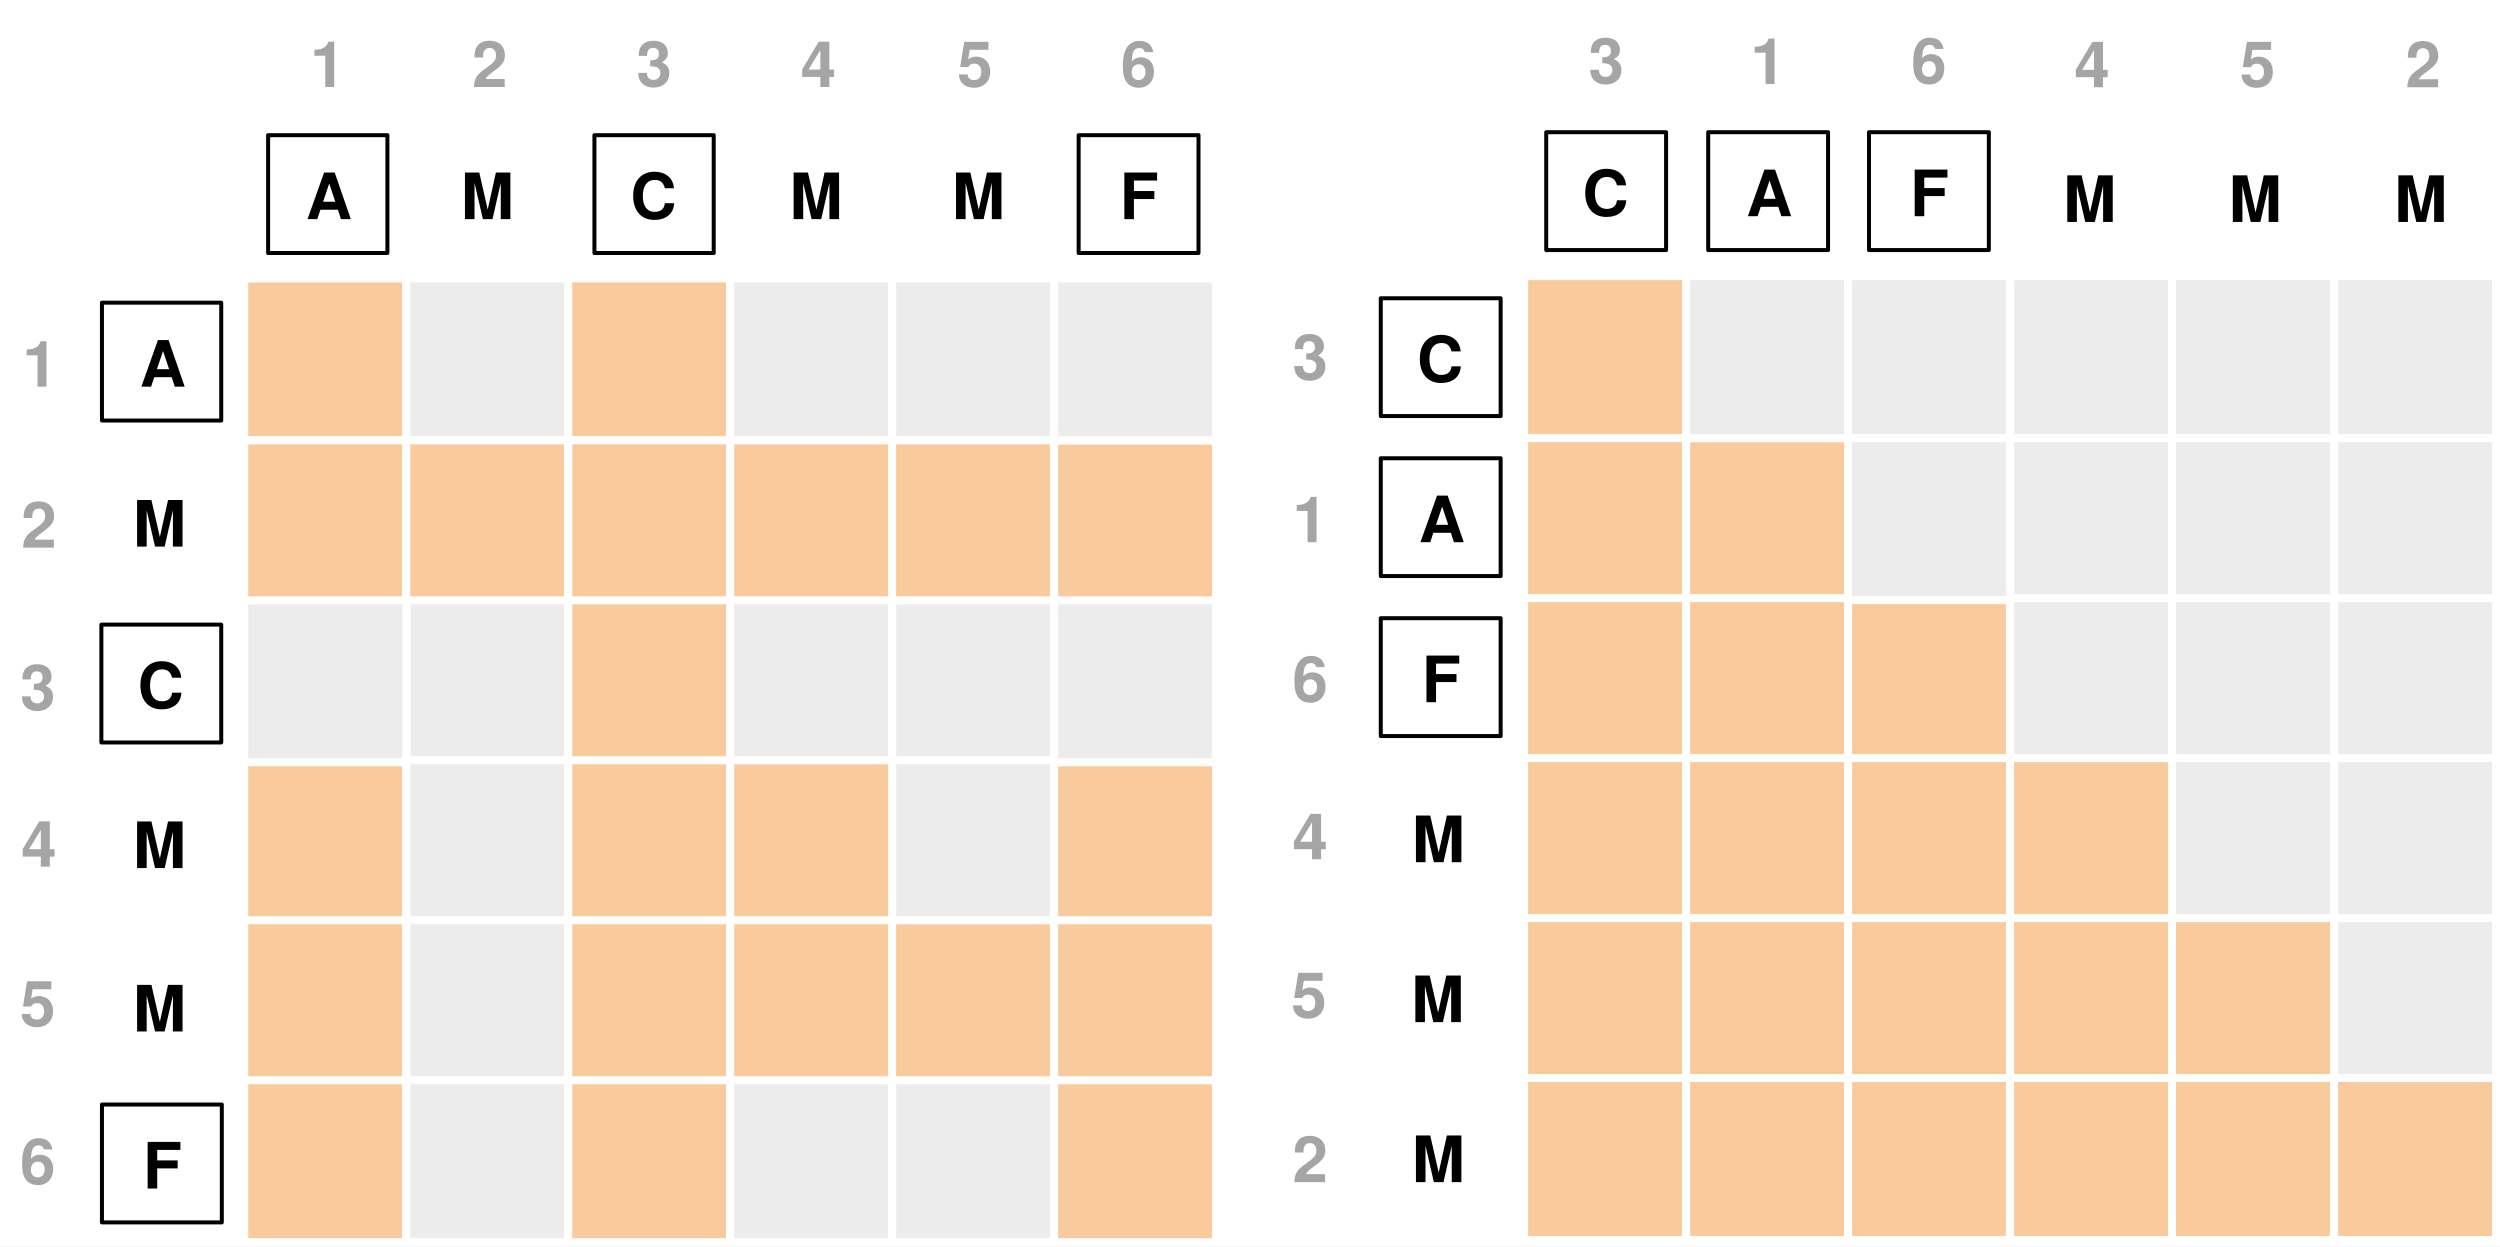
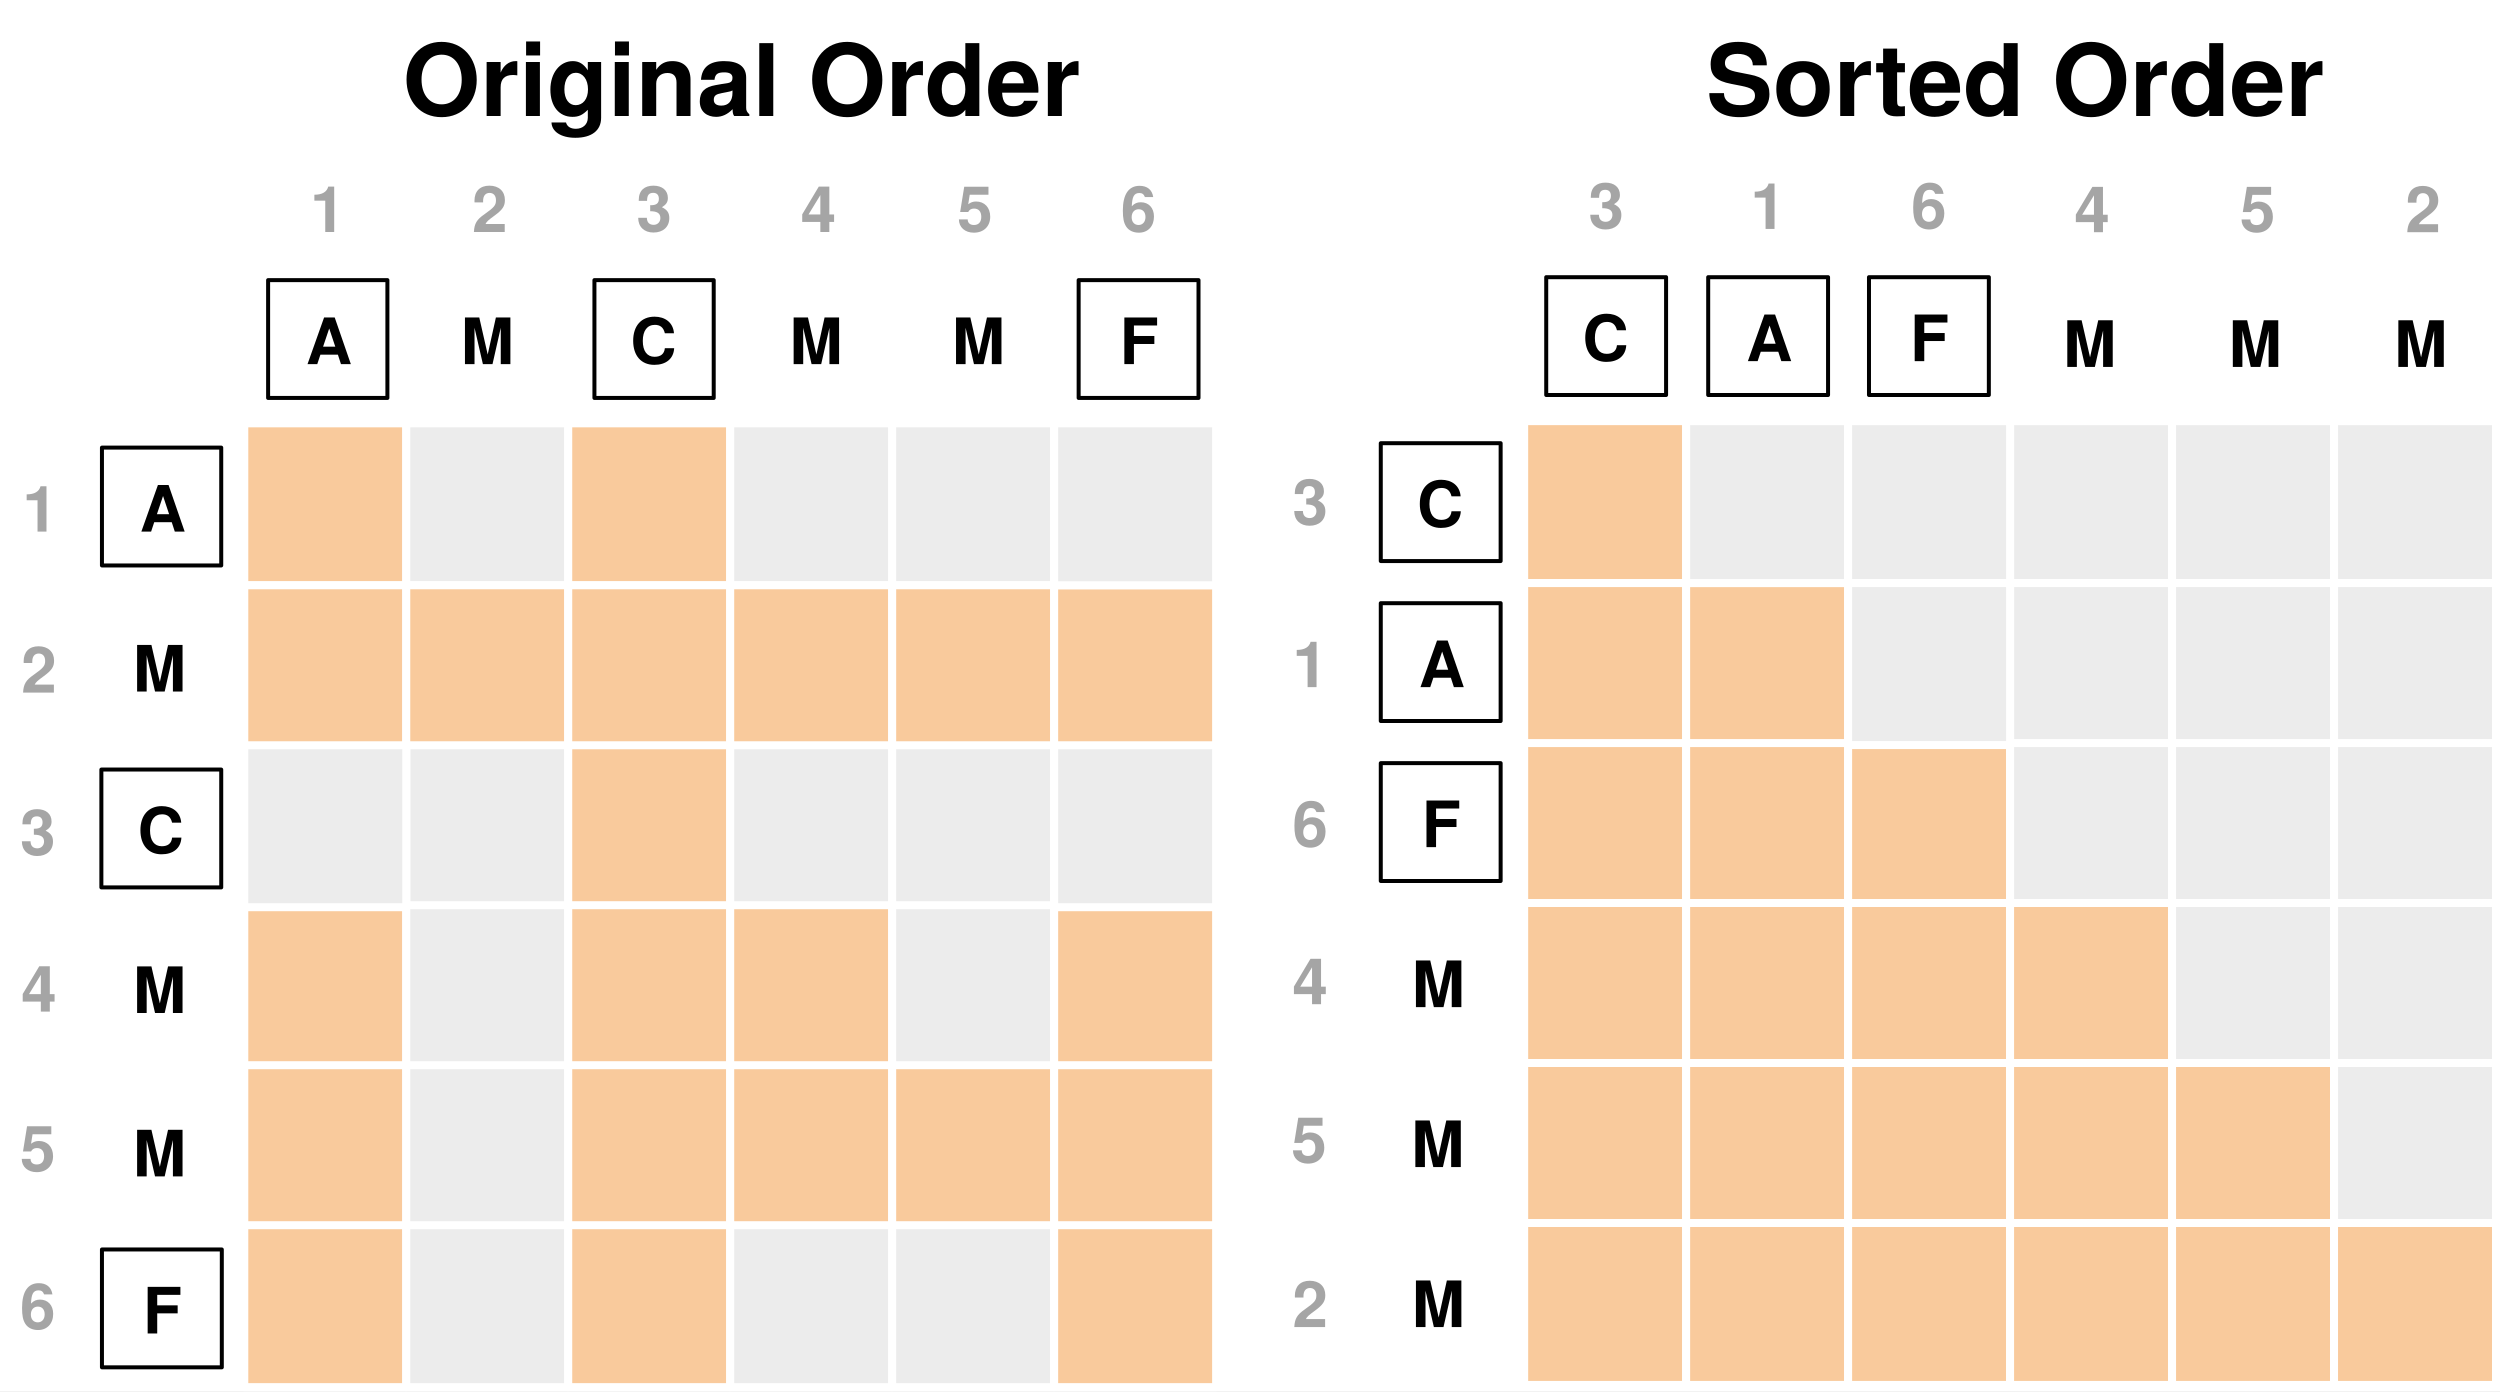
- <svg xmlns="http://www.w3.org/2000/svg" version="1.1" viewBox="2358.359 -401.758 625.103 311.602" width="625.103" height="311.602">
+ <svg xmlns="http://www.w3.org/2000/svg" version="1.1" viewBox="2358.359 -438 625.103 347.845" width="625.103" height="347.845">
  <defs />
  <g id="Canvas_1" fill="none" fill-opacity="1" stroke-dasharray="none" stroke="none" stroke-opacity="1">
-     <rect fill="white" x="2358.359" y="-401.758" width="625.103" height="311.602" />
+     <rect fill="white" x="2358.359" y="-438" width="625.103" height="347.845" />
    <g id="Canvas_1_Layer_1">
      <g id="Graphic_5040">
        <rect x="2739.462" y="-332.707" width="40.5" height="40.5" fill="#f9ca9c" />
        <rect x="2739.462" y="-332.707" width="40.5" height="40.5" stroke="white" stroke-linecap="round" stroke-linejoin="round" stroke-width="2" />
      </g>
      <g id="Graphic_5039">
        <rect x="2860.962" y="-332.707" width="40.5" height="40.5" fill="#ececec" />
        <rect x="2860.962" y="-332.707" width="40.5" height="40.5" stroke="white" stroke-linecap="round" stroke-linejoin="round" stroke-width="2" />
      </g>
      <g id="Graphic_5038">
        <rect x="2901.462" y="-332.707" width="40.5" height="40.5" fill="#ececec" />
        <rect x="2901.462" y="-332.707" width="40.5" height="40.5" stroke="white" stroke-linecap="round" stroke-linejoin="round" stroke-width="2" />
      </g>
      <g id="Graphic_5037">
        <rect x="2941.962" y="-332.707" width="40.5" height="40.5" fill="#ececec" />
        <rect x="2941.962" y="-332.707" width="40.5" height="40.5" stroke="white" stroke-linecap="round" stroke-linejoin="round" stroke-width="2" />
      </g>
      <g id="Graphic_5036">
        <rect x="2739.462" y="-292.207" width="40.5" height="40.5" fill="#f9ca9c" />
        <rect x="2739.462" y="-292.207" width="40.5" height="40.5" stroke="white" stroke-linecap="round" stroke-linejoin="round" stroke-width="2" />
      </g>
      <g id="Graphic_5035">
        <rect x="2779.962" y="-292.207" width="40.5" height="40.5" fill="#f9ca9c" />
        <rect x="2779.962" y="-292.207" width="40.5" height="40.5" stroke="white" stroke-linecap="round" stroke-linejoin="round" stroke-width="2" />
      </g>
      <g id="Graphic_5034">
        <rect x="2860.962" y="-292.207" width="40.5" height="40.5" fill="#ececec" />
        <rect x="2860.962" y="-292.207" width="40.5" height="40.5" stroke="white" stroke-linecap="round" stroke-linejoin="round" stroke-width="2" />
      </g>
      <g id="Graphic_5033">
        <rect x="2901.462" y="-292.207" width="40.5" height="40.5" fill="#ececec" />
        <rect x="2901.462" y="-292.207" width="40.5" height="40.5" stroke="white" stroke-linecap="round" stroke-linejoin="round" stroke-width="2" />
      </g>
      <g id="Graphic_5032">
        <rect x="2941.962" y="-292.207" width="40.5" height="40.5" fill="#ececec" />
        <rect x="2941.962" y="-292.207" width="40.5" height="40.5" stroke="white" stroke-linecap="round" stroke-linejoin="round" stroke-width="2" />
      </g>
      <g id="Graphic_5031">
        <rect x="2739.462" y="-252.207" width="40.5" height="40.5" fill="#f9ca9c" />
        <rect x="2739.462" y="-252.207" width="40.5" height="40.5" stroke="white" stroke-linecap="round" stroke-linejoin="round" stroke-width="2" />
      </g>
      <g id="Graphic_5030">
        <rect x="2779.962" y="-252.207" width="40.5" height="40.5" fill="#f9ca9c" />
        <rect x="2779.962" y="-252.207" width="40.5" height="40.5" stroke="white" stroke-linecap="round" stroke-linejoin="round" stroke-width="2" />
      </g>
      <g id="Graphic_5029">
        <rect x="2820.462" y="-252.207" width="40.5" height="40.5" fill="#f9ca9c" />
        <rect x="2820.462" y="-252.207" width="40.5" height="40.5" stroke="white" stroke-linecap="round" stroke-linejoin="round" stroke-width="2" />
      </g>
      <g id="Graphic_5028">
        <rect x="2860.962" y="-252.207" width="40.5" height="40.5" fill="#ececec" />
        <rect x="2860.962" y="-252.207" width="40.5" height="40.5" stroke="white" stroke-linecap="round" stroke-linejoin="round" stroke-width="2" />
      </g>
      <g id="Graphic_5027">
        <rect x="2901.462" y="-252.207" width="40.5" height="40.5" fill="#ececec" />
        <rect x="2901.462" y="-252.207" width="40.5" height="40.5" stroke="white" stroke-linecap="round" stroke-linejoin="round" stroke-width="2" />
      </g>
      <g id="Graphic_5026">
        <rect x="2941.962" y="-252.207" width="40.5" height="40.5" fill="#ececec" />
        <rect x="2941.962" y="-252.207" width="40.5" height="40.5" stroke="white" stroke-linecap="round" stroke-linejoin="round" stroke-width="2" />
      </g>
      <g id="Graphic_5025">
        <rect x="2739.462" y="-212.207" width="40.5" height="40.5" fill="#f9ca9c" />
        <rect x="2739.462" y="-212.207" width="40.5" height="40.5" stroke="white" stroke-linecap="round" stroke-linejoin="round" stroke-width="2" />
      </g>
      <g id="Graphic_5024">
        <rect x="2779.962" y="-212.207" width="40.5" height="40.5" fill="#f9ca9c" />
        <rect x="2779.962" y="-212.207" width="40.5" height="40.5" stroke="white" stroke-linecap="round" stroke-linejoin="round" stroke-width="2" />
      </g>
      <g id="Graphic_5023">
        <rect x="2820.462" y="-212.207" width="40.5" height="40.5" fill="#f9ca9c" />
        <rect x="2820.462" y="-212.207" width="40.5" height="40.5" stroke="white" stroke-linecap="round" stroke-linejoin="round" stroke-width="2" />
      </g>
      <g id="Graphic_5022">
        <rect x="2860.962" y="-212.207" width="40.5" height="40.5" fill="#f9ca9c" />
        <rect x="2860.962" y="-212.207" width="40.5" height="40.5" stroke="white" stroke-linecap="round" stroke-linejoin="round" stroke-width="2" />
      </g>
      <g id="Graphic_5021">
        <rect x="2901.462" y="-212.207" width="40.5" height="40.5" fill="#ececec" />
        <rect x="2901.462" y="-212.207" width="40.5" height="40.5" stroke="white" stroke-linecap="round" stroke-linejoin="round" stroke-width="2" />
      </g>
      <g id="Graphic_5020">
        <rect x="2941.962" y="-212.207" width="40.5" height="40.5" fill="#ececec" />
        <rect x="2941.962" y="-212.207" width="40.5" height="40.5" stroke="white" stroke-linecap="round" stroke-linejoin="round" stroke-width="2" />
      </g>
      <g id="Graphic_5019">
        <rect x="2739.462" y="-172.207" width="40.5" height="40.5" fill="#f9ca9c" />
        <rect x="2739.462" y="-172.207" width="40.5" height="40.5" stroke="white" stroke-linecap="round" stroke-linejoin="round" stroke-width="2" />
      </g>
      <g id="Graphic_5018">
        <rect x="2779.962" y="-172.207" width="40.5" height="40.5" fill="#f9ca9c" />
        <rect x="2779.962" y="-172.207" width="40.5" height="40.5" stroke="white" stroke-linecap="round" stroke-linejoin="round" stroke-width="2" />
      </g>
      <g id="Graphic_5017">
        <rect x="2820.462" y="-172.207" width="40.5" height="40.5" fill="#f9ca9c" />
        <rect x="2820.462" y="-172.207" width="40.5" height="40.5" stroke="white" stroke-linecap="round" stroke-linejoin="round" stroke-width="2" />
      </g>
      <g id="Graphic_5016">
        <rect x="2860.962" y="-172.207" width="40.5" height="40.5" fill="#f9ca9c" />
        <rect x="2860.962" y="-172.207" width="40.5" height="40.5" stroke="white" stroke-linecap="round" stroke-linejoin="round" stroke-width="2" />
      </g>
      <g id="Graphic_5015">
        <rect x="2901.462" y="-172.207" width="40.5" height="40.5" fill="#f9ca9c" />
        <rect x="2901.462" y="-172.207" width="40.5" height="40.5" stroke="white" stroke-linecap="round" stroke-linejoin="round" stroke-width="2" />
      </g>
      <g id="Graphic_5014">
        <rect x="2941.962" y="-172.207" width="40.5" height="40.5" fill="#ececec" />
        <rect x="2941.962" y="-172.207" width="40.5" height="40.5" stroke="white" stroke-linecap="round" stroke-linejoin="round" stroke-width="2" />
      </g>
      <g id="Graphic_5013">
        <rect x="2739.462" y="-132.207" width="40.5" height="40.5" fill="#f9ca9c" />
        <rect x="2739.462" y="-132.207" width="40.5" height="40.5" stroke="white" stroke-linecap="round" stroke-linejoin="round" stroke-width="2" />
      </g>
      <g id="Graphic_5012">
        <rect x="2779.962" y="-132.207" width="40.5" height="40.5" fill="#f9ca9c" />
        <rect x="2779.962" y="-132.207" width="40.5" height="40.5" stroke="white" stroke-linecap="round" stroke-linejoin="round" stroke-width="2" />
      </g>
      <g id="Graphic_5011">
        <rect x="2820.462" y="-132.207" width="40.5" height="40.5" fill="#f9ca9c" />
        <rect x="2820.462" y="-132.207" width="40.5" height="40.5" stroke="white" stroke-linecap="round" stroke-linejoin="round" stroke-width="2" />
      </g>
      <g id="Graphic_5010">
        <rect x="2860.962" y="-132.207" width="40.5" height="40.5" fill="#f9ca9c" />
        <rect x="2860.962" y="-132.207" width="40.5" height="40.5" stroke="white" stroke-linecap="round" stroke-linejoin="round" stroke-width="2" />
      </g>
      <g id="Graphic_5009">
        <rect x="2901.462" y="-132.207" width="40.5" height="40.5" fill="#f9ca9c" />
        <rect x="2901.462" y="-132.207" width="40.5" height="40.5" stroke="white" stroke-linecap="round" stroke-linejoin="round" stroke-width="2" />
      </g>
      <g id="Graphic_5008">
        <rect x="2941.962" y="-132.207" width="40.5" height="40.5" fill="#f9ca9c" />
        <rect x="2941.962" y="-132.207" width="40.5" height="40.5" stroke="white" stroke-linecap="round" stroke-linejoin="round" stroke-width="2" />
      </g>
      <g id="Graphic_5006">
        <rect x="2419.439" y="-332.155" width="40.5" height="40.5" fill="#f9ca9c" />
        <rect x="2419.439" y="-332.155" width="40.5" height="40.5" stroke="white" stroke-linecap="round" stroke-linejoin="round" stroke-width="2" />
      </g>
      <g id="Graphic_5005">
        <rect x="2459.939" y="-332.155" width="40.5" height="40.5" fill="#ececec" />
        <rect x="2459.939" y="-332.155" width="40.5" height="40.5" stroke="white" stroke-linecap="round" stroke-linejoin="round" stroke-width="2" />
      </g>
      <g id="Graphic_5004">
        <rect x="2500.439" y="-332.155" width="40.5" height="40.5" fill="#f9ca9c" />
        <rect x="2500.439" y="-332.155" width="40.5" height="40.5" stroke="white" stroke-linecap="round" stroke-linejoin="round" stroke-width="2" />
      </g>
      <g id="Graphic_5003">
        <rect x="2540.939" y="-332.155" width="40.5" height="40.5" fill="#ececec" />
        <rect x="2540.939" y="-332.155" width="40.5" height="40.5" stroke="white" stroke-linecap="round" stroke-linejoin="round" stroke-width="2" />
      </g>
      <g id="Graphic_5002">
        <rect x="2581.439" y="-332.155" width="40.5" height="40.5" fill="#ececec" />
        <rect x="2581.439" y="-332.155" width="40.5" height="40.5" stroke="white" stroke-linecap="round" stroke-linejoin="round" stroke-width="2" />
      </g>
      <g id="Graphic_5001">
        <rect x="2419.439" y="-291.655" width="40.5" height="40.5" fill="#f9ca9c" />
        <rect x="2419.439" y="-291.655" width="40.5" height="40.5" stroke="white" stroke-linecap="round" stroke-linejoin="round" stroke-width="2" />
      </g>
      <g id="Graphic_5000">
        <rect x="2459.939" y="-291.655" width="40.5" height="40.5" fill="#f9ca9c" />
        <rect x="2459.939" y="-291.655" width="40.5" height="40.5" stroke="white" stroke-linecap="round" stroke-linejoin="round" stroke-width="2" />
      </g>
      <g id="Graphic_4999">
        <rect x="2500.439" y="-291.655" width="40.5" height="40.5" fill="#f9ca9c" />
        <rect x="2500.439" y="-291.655" width="40.5" height="40.5" stroke="white" stroke-linecap="round" stroke-linejoin="round" stroke-width="2" />
      </g>
      <g id="Graphic_4998">
        <rect x="2540.939" y="-291.655" width="40.5" height="40.5" fill="#f9ca9c" />
        <rect x="2540.939" y="-291.655" width="40.5" height="40.5" stroke="white" stroke-linecap="round" stroke-linejoin="round" stroke-width="2" />
      </g>
      <g id="Graphic_4997">
        <rect x="2581.439" y="-291.655" width="40.5" height="40.5" fill="#f9ca9c" />
        <rect x="2581.439" y="-291.655" width="40.5" height="40.5" stroke="white" stroke-linecap="round" stroke-linejoin="round" stroke-width="2" />
      </g>
      <g id="Graphic_4996">
        <rect x="2621.939" y="-291.655" width="40.5" height="40.5" fill="#f9ca9c" />
        <rect x="2621.939" y="-291.655" width="40.5" height="40.5" stroke="white" stroke-linecap="round" stroke-linejoin="round" stroke-width="2" />
      </g>
      <g id="Graphic_4995">
        <rect x="2459.939" y="-251.655" width="40.5" height="40.5" fill="#ececec" />
        <rect x="2459.939" y="-251.655" width="40.5" height="40.5" stroke="white" stroke-linecap="round" stroke-linejoin="round" stroke-width="2" />
      </g>
      <g id="Graphic_4994">
        <rect x="2500.439" y="-251.655" width="40.5" height="40.5" fill="#f9ca9c" />
        <rect x="2500.439" y="-251.655" width="40.5" height="40.5" stroke="white" stroke-linecap="round" stroke-linejoin="round" stroke-width="2" />
      </g>
      <g id="Graphic_4993">
        <rect x="2540.939" y="-251.655" width="40.5" height="40.5" fill="#ececec" />
        <rect x="2540.939" y="-251.655" width="40.5" height="40.5" stroke="white" stroke-linecap="round" stroke-linejoin="round" stroke-width="2" />
      </g>
      <g id="Graphic_4992">
        <rect x="2581.439" y="-251.655" width="40.5" height="40.5" fill="#ececec" />
        <rect x="2581.439" y="-251.655" width="40.5" height="40.5" stroke="white" stroke-linecap="round" stroke-linejoin="round" stroke-width="2" />
      </g>
      <g id="Graphic_4991">
        <rect x="2419.439" y="-211.655" width="40.5" height="40.5" fill="#f9ca9c" />
        <rect x="2419.439" y="-211.655" width="40.5" height="40.5" stroke="white" stroke-linecap="round" stroke-linejoin="round" stroke-width="2" />
      </g>
      <g id="Graphic_4990">
        <rect x="2459.939" y="-211.655" width="40.5" height="40.5" fill="#ececec" />
        <rect x="2459.939" y="-211.655" width="40.5" height="40.5" stroke="white" stroke-linecap="round" stroke-linejoin="round" stroke-width="2" />
      </g>
      <g id="Graphic_4989">
        <rect x="2500.439" y="-211.655" width="40.5" height="40.5" fill="#f9ca9c" />
        <rect x="2500.439" y="-211.655" width="40.5" height="40.5" stroke="white" stroke-linecap="round" stroke-linejoin="round" stroke-width="2" />
      </g>
      <g id="Graphic_4988">
        <rect x="2540.939" y="-211.655" width="40.5" height="40.5" fill="#f9ca9c" />
        <rect x="2540.939" y="-211.655" width="40.5" height="40.5" stroke="white" stroke-linecap="round" stroke-linejoin="round" stroke-width="2" />
      </g>
      <g id="Graphic_4987">
        <rect x="2581.439" y="-211.655" width="40.5" height="40.5" fill="#ececec" />
        <rect x="2581.439" y="-211.655" width="40.5" height="40.5" stroke="white" stroke-linecap="round" stroke-linejoin="round" stroke-width="2" />
      </g>
      <g id="Graphic_4986">
        <rect x="2621.939" y="-211.655" width="40.5" height="40.5" fill="#f9ca9c" />
        <rect x="2621.939" y="-211.655" width="40.5" height="40.5" stroke="white" stroke-linecap="round" stroke-linejoin="round" stroke-width="2" />
      </g>
      <g id="Graphic_4985">
        <rect x="2419.439" y="-171.655" width="40.5" height="40.5" fill="#f9ca9c" />
        <rect x="2419.439" y="-171.655" width="40.5" height="40.5" stroke="white" stroke-linecap="round" stroke-linejoin="round" stroke-width="2" />
      </g>
      <g id="Graphic_4984">
        <rect x="2459.939" y="-171.655" width="40.5" height="40.5" fill="#ececec" />
        <rect x="2459.939" y="-171.655" width="40.5" height="40.5" stroke="white" stroke-linecap="round" stroke-linejoin="round" stroke-width="2" />
      </g>
      <g id="Graphic_4983">
        <rect x="2500.439" y="-171.655" width="40.5" height="40.5" fill="#f9ca9c" />
        <rect x="2500.439" y="-171.655" width="40.5" height="40.5" stroke="white" stroke-linecap="round" stroke-linejoin="round" stroke-width="2" />
      </g>
      <g id="Graphic_4982">
        <rect x="2540.939" y="-171.655" width="40.5" height="40.5" fill="#f9ca9c" />
        <rect x="2540.939" y="-171.655" width="40.5" height="40.5" stroke="white" stroke-linecap="round" stroke-linejoin="round" stroke-width="2" />
      </g>
      <g id="Graphic_4981">
        <rect x="2581.439" y="-171.655" width="40.5" height="40.5" fill="#f9ca9c" />
        <rect x="2581.439" y="-171.655" width="40.5" height="40.5" stroke="white" stroke-linecap="round" stroke-linejoin="round" stroke-width="2" />
      </g>
      <g id="Graphic_4980">
        <rect x="2621.939" y="-171.655" width="40.5" height="40.5" fill="#f9ca9c" />
        <rect x="2621.939" y="-171.655" width="40.5" height="40.5" stroke="white" stroke-linecap="round" stroke-linejoin="round" stroke-width="2" />
      </g>
      <g id="Graphic_4979">
        <rect x="2419.439" y="-131.655" width="40.5" height="40.5" fill="#f9ca9c" />
        <rect x="2419.439" y="-131.655" width="40.5" height="40.5" stroke="white" stroke-linecap="round" stroke-linejoin="round" stroke-width="2" />
      </g>
      <g id="Graphic_4978">
        <rect x="2459.939" y="-131.655" width="40.5" height="40.5" fill="#ececec" />
        <rect x="2459.939" y="-131.655" width="40.5" height="40.5" stroke="white" stroke-linecap="round" stroke-linejoin="round" stroke-width="2" />
      </g>
      <g id="Graphic_4977">
        <rect x="2500.439" y="-131.655" width="40.5" height="40.5" fill="#f9ca9c" />
        <rect x="2500.439" y="-131.655" width="40.5" height="40.5" stroke="white" stroke-linecap="round" stroke-linejoin="round" stroke-width="2" />
      </g>
      <g id="Graphic_4976">
        <rect x="2540.939" y="-131.655" width="40.5" height="40.5" fill="#ececec" />
        <rect x="2540.939" y="-131.655" width="40.5" height="40.5" stroke="white" stroke-linecap="round" stroke-linejoin="round" stroke-width="2" />
      </g>
      <g id="Graphic_4975">
        <rect x="2581.439" y="-131.655" width="40.5" height="40.5" fill="#ececec" />
        <rect x="2581.439" y="-131.655" width="40.5" height="40.5" stroke="white" stroke-linecap="round" stroke-linejoin="round" stroke-width="2" />
      </g>
      <g id="Graphic_4974">
        <rect x="2621.939" y="-131.655" width="40.5" height="40.5" fill="#f9ca9c" />
        <rect x="2621.939" y="-131.655" width="40.5" height="40.5" stroke="white" stroke-linecap="round" stroke-linejoin="round" stroke-width="2" />
      </g>
      <g id="Graphic_4973">
        <rect x="2621.939" y="-332.155" width="40.5" height="40.5" fill="#ececec" />
        <rect x="2621.939" y="-332.155" width="40.5" height="40.5" stroke="white" stroke-linecap="round" stroke-linejoin="round" stroke-width="2" />
      </g>
      <g id="Graphic_4972">
        <rect x="2419.439" y="-251.655" width="40.5" height="40.5" fill="#ececec" />
        <rect x="2419.439" y="-251.655" width="40.5" height="40.5" stroke="white" stroke-linecap="round" stroke-linejoin="round" stroke-width="2" />
      </g>
      <g id="Graphic_4971">
        <rect x="2621.939" y="-251.655" width="40.5" height="40.5" fill="#ececec" />
        <rect x="2621.939" y="-251.655" width="40.5" height="40.5" stroke="white" stroke-linecap="round" stroke-linejoin="round" stroke-width="2" />
      </g>
      <g id="Graphic_4970">
        <rect x="2425.398" y="-367.959" width="29.826" height="29.464" stroke="black" stroke-linecap="round" stroke-linejoin="round" stroke-width="1" />
        <text transform="translate(2430.398 -362.959)" fill="black">
          <tspan font-family="Helvetica Neue" font-weight="bold" font-size="16" fill="black" x="4.433" y="16">A</tspan>
        </text>
      </g>
      <g id="Graphic_4969">
        <rect x="2468.555" y="-367.959" width="24.512" height="29.464" fill="white" />
        <text transform="translate(2473.555 -362.959)" fill="black">
          <tspan font-family="Helvetica Neue" font-weight="bold" font-size="16" fill="black" x="0" y="16">M</tspan>
        </text>
      </g>
      <g id="Graphic_4968">
        <rect x="2506.99" y="-367.959" width="29.826" height="29.464" stroke="black" stroke-linecap="round" stroke-linejoin="round" stroke-width="1" />
        <text transform="translate(2511.99 -362.959)" fill="black">
          <tspan font-family="Helvetica Neue" font-weight="bold" font-size="16" fill="black" x="3.985" y="16">C</tspan>
        </text>
      </g>
      <g id="Graphic_4967">
        <rect x="2550.739" y="-367.959" width="24.512" height="29.464" fill="white" />
        <text transform="translate(2555.739 -362.959)" fill="black">
          <tspan font-family="Helvetica Neue" font-weight="bold" font-size="16" fill="black" x="0" y="16">M</tspan>
        </text>
      </g>
      <g id="Graphic_4966">
        <rect x="2591.343" y="-367.959" width="24.512" height="29.464" fill="white" />
        <text transform="translate(2596.343 -362.959)" fill="black">
          <tspan font-family="Helvetica Neue" font-weight="bold" font-size="16" fill="black" x="0" y="16">M</tspan>
        </text>
      </g>
      <g id="Graphic_4965">
        <rect x="2628.065" y="-367.959" width="29.97" height="29.464" stroke="black" stroke-linecap="round" stroke-linejoin="round" stroke-width="1" />
        <text transform="translate(2633.065 -362.959)" fill="black">
          <tspan font-family="Helvetica Neue" font-weight="bold" font-size="16" fill="black" x="5.241" y="16">F</tspan>
        </text>
      </g>
      <g id="Graphic_4964">
        <text transform="translate(2435.872 -395.9984)" fill="#a5a5a5">
          <tspan font-family="Helvetica Neue" font-weight="bold" font-size="16" fill="#a5a5a5" x="31974423e-20" y="16">1</tspan>
        </text>
      </g>
      <g id="Graphic_4963">
        <text transform="translate(2476.372 -395.9984)" fill="#a5a5a5">
          <tspan font-family="Helvetica Neue" font-weight="bold" font-size="16" fill="#a5a5a5" x="31974423e-20" y="16">2</tspan>
        </text>
      </g>
      <g id="Graphic_4962">
        <text transform="translate(2517.464 -395.9984)" fill="#a5a5a5">
          <tspan font-family="Helvetica Neue" font-weight="bold" font-size="16" fill="#a5a5a5" x="31974423e-20" y="16">3</tspan>
        </text>
      </g>
      <g id="Graphic_4961">
        <text transform="translate(2558.556 -395.9984)" fill="#a5a5a5">
          <tspan font-family="Helvetica Neue" font-weight="bold" font-size="16" fill="#a5a5a5" x="31974423e-20" y="16">4</tspan>
        </text>
      </g>
      <g id="Graphic_4960">
        <text transform="translate(2597.687 -395.959)" fill="#a5a5a5">
          <tspan font-family="Helvetica Neue" font-weight="bold" font-size="16" fill="#a5a5a5" x="31974423e-20" y="16">5</tspan>
        </text>
      </g>
      <g id="Graphic_4959">
        <text transform="translate(2638.602 -395.959)" fill="#a5a5a5">
          <tspan font-family="Helvetica Neue" font-weight="bold" font-size="16" fill="#a5a5a5" x="31974423e-20" y="16">6</tspan>
        </text>
      </g>
      <g id="Graphic_4958">
        <rect x="2383.85" y="-326.077" width="29.826" height="29.464" stroke="black" stroke-linecap="round" stroke-linejoin="round" stroke-width="1" />
        <text transform="translate(2388.85 -321.0767)" fill="black">
          <tspan font-family="Helvetica Neue" font-weight="bold" font-size="16" fill="black" x="4.433" y="16">A</tspan>
        </text>
      </g>
      <g id="Graphic_4957">
        <rect x="2386.579" y="-286.085" width="24.512" height="29.464" fill="white" />
        <text transform="translate(2391.579 -281.0847)" fill="black">
          <tspan font-family="Helvetica Neue" font-weight="bold" font-size="16" fill="black" x="0" y="16">M</tspan>
        </text>
      </g>
      <g id="Graphic_4956">
        <rect x="2383.706" y="-245.577" width="29.97" height="29.464" stroke="black" stroke-linecap="round" stroke-linejoin="round" stroke-width="1" />
        <text transform="translate(2388.706 -240.5767)" fill="black">
          <tspan font-family="Helvetica Neue" font-weight="bold" font-size="16" fill="black" x="4.057" y="16">C</tspan>
        </text>
      </g>
      <g id="Graphic_4955">
        <rect x="2383.85" y="-125.577" width="29.97" height="29.464" stroke="black" stroke-linecap="round" stroke-linejoin="round" stroke-width="1" />
        <text transform="translate(2388.85 -120.5767)" fill="black">
          <tspan font-family="Helvetica Neue" font-weight="bold" font-size="16" fill="black" x="5.241" y="16">F</tspan>
        </text>
      </g>
      <g id="Graphic_4954">
        <rect x="2386.579" y="-164.846" width="24.512" height="29.464" fill="white" />
        <text transform="translate(2391.579 -159.8458)" fill="black">
          <tspan font-family="Helvetica Neue" font-weight="bold" font-size="16" fill="black" x="0" y="16">M</tspan>
        </text>
      </g>
      <g id="Graphic_4953">
        <rect x="2386.579" y="-205.702" width="24.512" height="29.464" fill="white" />
        <text transform="translate(2391.579 -200.7017)" fill="black">
          <tspan font-family="Helvetica Neue" font-weight="bold" font-size="16" fill="black" x="0" y="16">M</tspan>
        </text>
      </g>
      <g id="Graphic_4952">
        <text transform="translate(2363.933 -321.0767)" fill="#a5a5a5">
          <tspan font-family="Helvetica Neue" font-weight="bold" font-size="16" fill="#a5a5a5" x="31974423e-20" y="16">1</tspan>
        </text>
      </g>
      <g id="Graphic_4951">
        <text transform="translate(2363.646 -280.8267)" fill="#a5a5a5">
          <tspan font-family="Helvetica Neue" font-weight="bold" font-size="16" fill="#a5a5a5" x="31974423e-20" y="16">2</tspan>
        </text>
      </g>
      <g id="Graphic_4950">
        <text transform="translate(2363.359 -240.0983)" fill="#a5a5a5">
          <tspan font-family="Helvetica Neue" font-weight="bold" font-size="16" fill="#a5a5a5" x="31974423e-20" y="16">3</tspan>
        </text>
      </g>
      <g id="Graphic_4949">
        <text transform="translate(2363.359 -121.5767)" fill="#a5a5a5">
          <tspan font-family="Helvetica Neue" font-weight="bold" font-size="16" fill="#a5a5a5" x="31974423e-20" y="16">6</tspan>
        </text>
      </g>
      <g id="Graphic_4948">
        <text transform="translate(2363.359 -161.0506)" fill="#a5a5a5">
          <tspan font-family="Helvetica Neue" font-weight="bold" font-size="16" fill="#a5a5a5" x="31974423e-20" y="16">5</tspan>
        </text>
      </g>
      <g id="Graphic_4947">
        <text transform="translate(2363.646 -201.0503)" fill="#a5a5a5">
          <tspan font-family="Helvetica Neue" font-weight="bold" font-size="16" fill="#a5a5a5" x="31974423e-20" y="16">4</tspan>
        </text>
      </g>
      <g id="Graphic_4945">
        <rect x="2779.962" y="-332.707" width="40.5" height="40.5" fill="#ececec" />
        <rect x="2779.962" y="-332.707" width="40.5" height="40.5" stroke="white" stroke-linecap="round" stroke-linejoin="round" stroke-width="2" />
      </g>
      <g id="Graphic_4944">
        <rect x="2820.462" y="-332.707" width="40.5" height="40.5" fill="#ececec" />
        <rect x="2820.462" y="-332.707" width="40.5" height="40.5" stroke="white" stroke-linecap="round" stroke-linejoin="round" stroke-width="2" />
      </g>
      <g id="Graphic_4943">
        <rect x="2820.462" y="-292.207" width="40.5" height="40.5" fill="#ececec" />
        <rect x="2820.462" y="-292.207" width="40.5" height="40.5" stroke="white" stroke-linecap="round" stroke-linejoin="round" stroke-width="2" />
      </g>
      <g id="Graphic_4942">
        <rect x="2706.339" y="-207.181" width="24.512" height="29.464" fill="white" />
        <text transform="translate(2711.339 -202.1805)" fill="black">
          <tspan font-family="Helvetica Neue" font-weight="bold" font-size="16" fill="black" x="0" y="16">M</tspan>
        </text>
      </g>
      <g id="Graphic_4941">
        <rect x="2706.339" y="-127.181" width="24.512" height="29.464" fill="white" />
        <text transform="translate(2711.339 -122.1805)" fill="black">
          <tspan font-family="Helvetica Neue" font-weight="bold" font-size="16" fill="black" x="0" y="16">M</tspan>
        </text>
      </g>
      <g id="Graphic_4940">
        <rect x="2706.195" y="-167.181" width="24.512" height="29.464" fill="white" />
        <text transform="translate(2711.195 -162.1805)" fill="black">
          <tspan font-family="Helvetica Neue" font-weight="bold" font-size="16" fill="black" x="0" y="16">M</tspan>
        </text>
      </g>
      <g id="Graphic_4939">
        <text transform="translate(2681.502 -282.1805)" fill="#a5a5a5">
          <tspan font-family="Helvetica Neue" font-weight="bold" font-size="16" fill="#a5a5a5" x="31974423e-20" y="16">1</tspan>
        </text>
      </g>
      <g id="Graphic_4938">
        <text transform="translate(2681.502 -122.1805)" fill="#a5a5a5">
          <tspan font-family="Helvetica Neue" font-weight="bold" font-size="16" fill="#a5a5a5" x="31974423e-20" y="16">2</tspan>
        </text>
      </g>
      <g id="Graphic_4937">
        <text transform="translate(2681.502 -322.6805)" fill="#a5a5a5">
          <tspan font-family="Helvetica Neue" font-weight="bold" font-size="16" fill="#a5a5a5" x="31974423e-20" y="16">3</tspan>
        </text>
      </g>
      <g id="Graphic_4936">
        <text transform="translate(2681.502 -242.1805)" fill="#a5a5a5">
          <tspan font-family="Helvetica Neue" font-weight="bold" font-size="16" fill="#a5a5a5" x="31974423e-20" y="16">6</tspan>
        </text>
      </g>
      <g id="Graphic_4935">
        <text transform="translate(2681.215 -163.1805)" fill="#a5a5a5">
          <tspan font-family="Helvetica Neue" font-weight="bold" font-size="16" fill="#a5a5a5" x="31974423e-20" y="16">5</tspan>
        </text>
      </g>
      <g id="Graphic_4934">
        <text transform="translate(2681.502 -202.9131)" fill="#a5a5a5">
          <tspan font-family="Helvetica Neue" font-weight="bold" font-size="16" fill="#a5a5a5" x="31974423e-20" y="16">4</tspan>
        </text>
      </g>
      <g id="Graphic_4933">
        <rect x="2703.61" y="-327.18" width="29.97" height="29.464" stroke="black" stroke-linecap="round" stroke-linejoin="round" stroke-width="1" />
        <text transform="translate(2708.61 -322.1805)" fill="black">
          <tspan font-family="Helvetica Neue" font-weight="bold" font-size="16" fill="black" x="4.057" y="16">C</tspan>
        </text>
      </g>
      <g id="Graphic_4932">
        <rect x="2703.61" y="-287.18" width="29.97" height="29.464" stroke="black" stroke-linecap="round" stroke-linejoin="round" stroke-width="1" />
        <text transform="translate(2708.61 -282.1805)" fill="black">
          <tspan font-family="Helvetica Neue" font-weight="bold" font-size="16" fill="black" x="4.505" y="16">A</tspan>
        </text>
      </g>
      <g id="Graphic_4931">
        <rect x="2703.61" y="-247.181" width="29.97" height="29.464" stroke="black" stroke-linecap="round" stroke-linejoin="round" stroke-width="1" />
        <text transform="translate(2708.61 -242.1805)" fill="black">
          <tspan font-family="Helvetica Neue" font-weight="bold" font-size="16" fill="black" x="5.241" y="16">F</tspan>
        </text>
      </g>
      <g id="Graphic_4930">
        <rect x="2869.207" y="-367.258" width="24.512" height="29.464" fill="white" />
        <text transform="translate(2874.207 -362.2575)" fill="black">
          <tspan font-family="Helvetica Neue" font-weight="bold" font-size="16" fill="black" x="0" y="16">M</tspan>
        </text>
      </g>
      <g id="Graphic_4929">
        <rect x="2910.595" y="-367.258" width="24.512" height="29.464" fill="white" />
        <text transform="translate(2915.595 -362.2575)" fill="black">
          <tspan font-family="Helvetica Neue" font-weight="bold" font-size="16" fill="black" x="0" y="16">M</tspan>
        </text>
      </g>
      <g id="Graphic_4928">
        <rect x="2951.983" y="-367.258" width="24.512" height="29.464" fill="white" />
        <text transform="translate(2956.983 -362.2575)" fill="black">
          <tspan font-family="Helvetica Neue" font-weight="bold" font-size="16" fill="black" x="0" y="16">M</tspan>
        </text>
      </g>
      <g id="Graphic_4927">
        <text transform="translate(2796.015 -396.7575)" fill="#a5a5a5">
          <tspan font-family="Helvetica Neue" font-weight="bold" font-size="16" fill="#a5a5a5" x="31974423e-20" y="16">1</tspan>
        </text>
      </g>
      <g id="Graphic_4926">
        <text transform="translate(2959.791 -395.9379)" fill="#a5a5a5">
          <tspan font-family="Helvetica Neue" font-weight="bold" font-size="16" fill="#a5a5a5" x="31974423e-20" y="16">2</tspan>
        </text>
      </g>
      <g id="Graphic_4925">
        <text transform="translate(2755.515 -396.7575)" fill="#a5a5a5">
          <tspan font-family="Helvetica Neue" font-weight="bold" font-size="16" fill="#a5a5a5" x="31974423e-20" y="16">3</tspan>
        </text>
      </g>
      <g id="Graphic_4924">
        <text transform="translate(2877.015 -395.9379)" fill="#a5a5a5">
          <tspan font-family="Helvetica Neue" font-weight="bold" font-size="16" fill="#a5a5a5" x="31974423e-20" y="16">4</tspan>
        </text>
      </g>
      <g id="Graphic_4923">
        <text transform="translate(2918.403 -395.9379)" fill="#a5a5a5">
          <tspan font-family="Helvetica Neue" font-weight="bold" font-size="16" fill="#a5a5a5" x="31974423e-20" y="16">5</tspan>
        </text>
      </g>
      <g id="Graphic_4922">
        <text transform="translate(2836.219 -396.7575)" fill="#a5a5a5">
          <tspan font-family="Helvetica Neue" font-weight="bold" font-size="16" fill="#a5a5a5" x="31974423e-20" y="16">6</tspan>
        </text>
      </g>
      <g id="Graphic_4921">
        <rect x="2744.978" y="-368.697" width="29.97" height="29.464" stroke="black" stroke-linecap="round" stroke-linejoin="round" stroke-width="1" />
        <text transform="translate(2749.978 -363.6969)" fill="black">
          <tspan font-family="Helvetica Neue" font-weight="bold" font-size="16" fill="black" x="4.057" y="16">C</tspan>
        </text>
      </g>
      <g id="Graphic_4920">
        <rect x="2785.478" y="-368.697" width="29.97" height="29.464" stroke="black" stroke-linecap="round" stroke-linejoin="round" stroke-width="1" />
        <text transform="translate(2790.478 -363.6969)" fill="black">
          <tspan font-family="Helvetica Neue" font-weight="bold" font-size="16" fill="black" x="4.505" y="16">A</tspan>
        </text>
      </g>
      <g id="Graphic_4919">
        <rect x="2825.682" y="-368.697" width="29.97" height="29.464" stroke="black" stroke-linecap="round" stroke-linejoin="round" stroke-width="1" />
        <text transform="translate(2830.682 -363.6969)" fill="black">
          <tspan font-family="Helvetica Neue" font-weight="bold" font-size="16" fill="black" x="5.241" y="16">F</tspan>
        </text>
      </g>
+       <g id="Graphic_5044">
+         <rect x="2454.008" y="-438" width="178" height="39.725" fill="white" />
+         <text transform="translate(2459.008 -433)" fill="black">
+           <tspan font-family="Helvetica Neue" font-weight="bold" font-size="25" fill="black" x="0" y="24">Original Order</tspan>
+         </text>
+       </g>
+       <g id="Graphic_5043">
+         <rect x="2779.962" y="-438" width="164.675" height="39.725" fill="white" />
+         <text transform="translate(2784.962 -433)" fill="black">
+           <tspan font-family="Helvetica Neue" font-weight="bold" font-size="25" fill="black" x="0" y="24">Sorted Order</tspan>
+         </text>
+       </g>
    </g>
  </g>
</svg>
